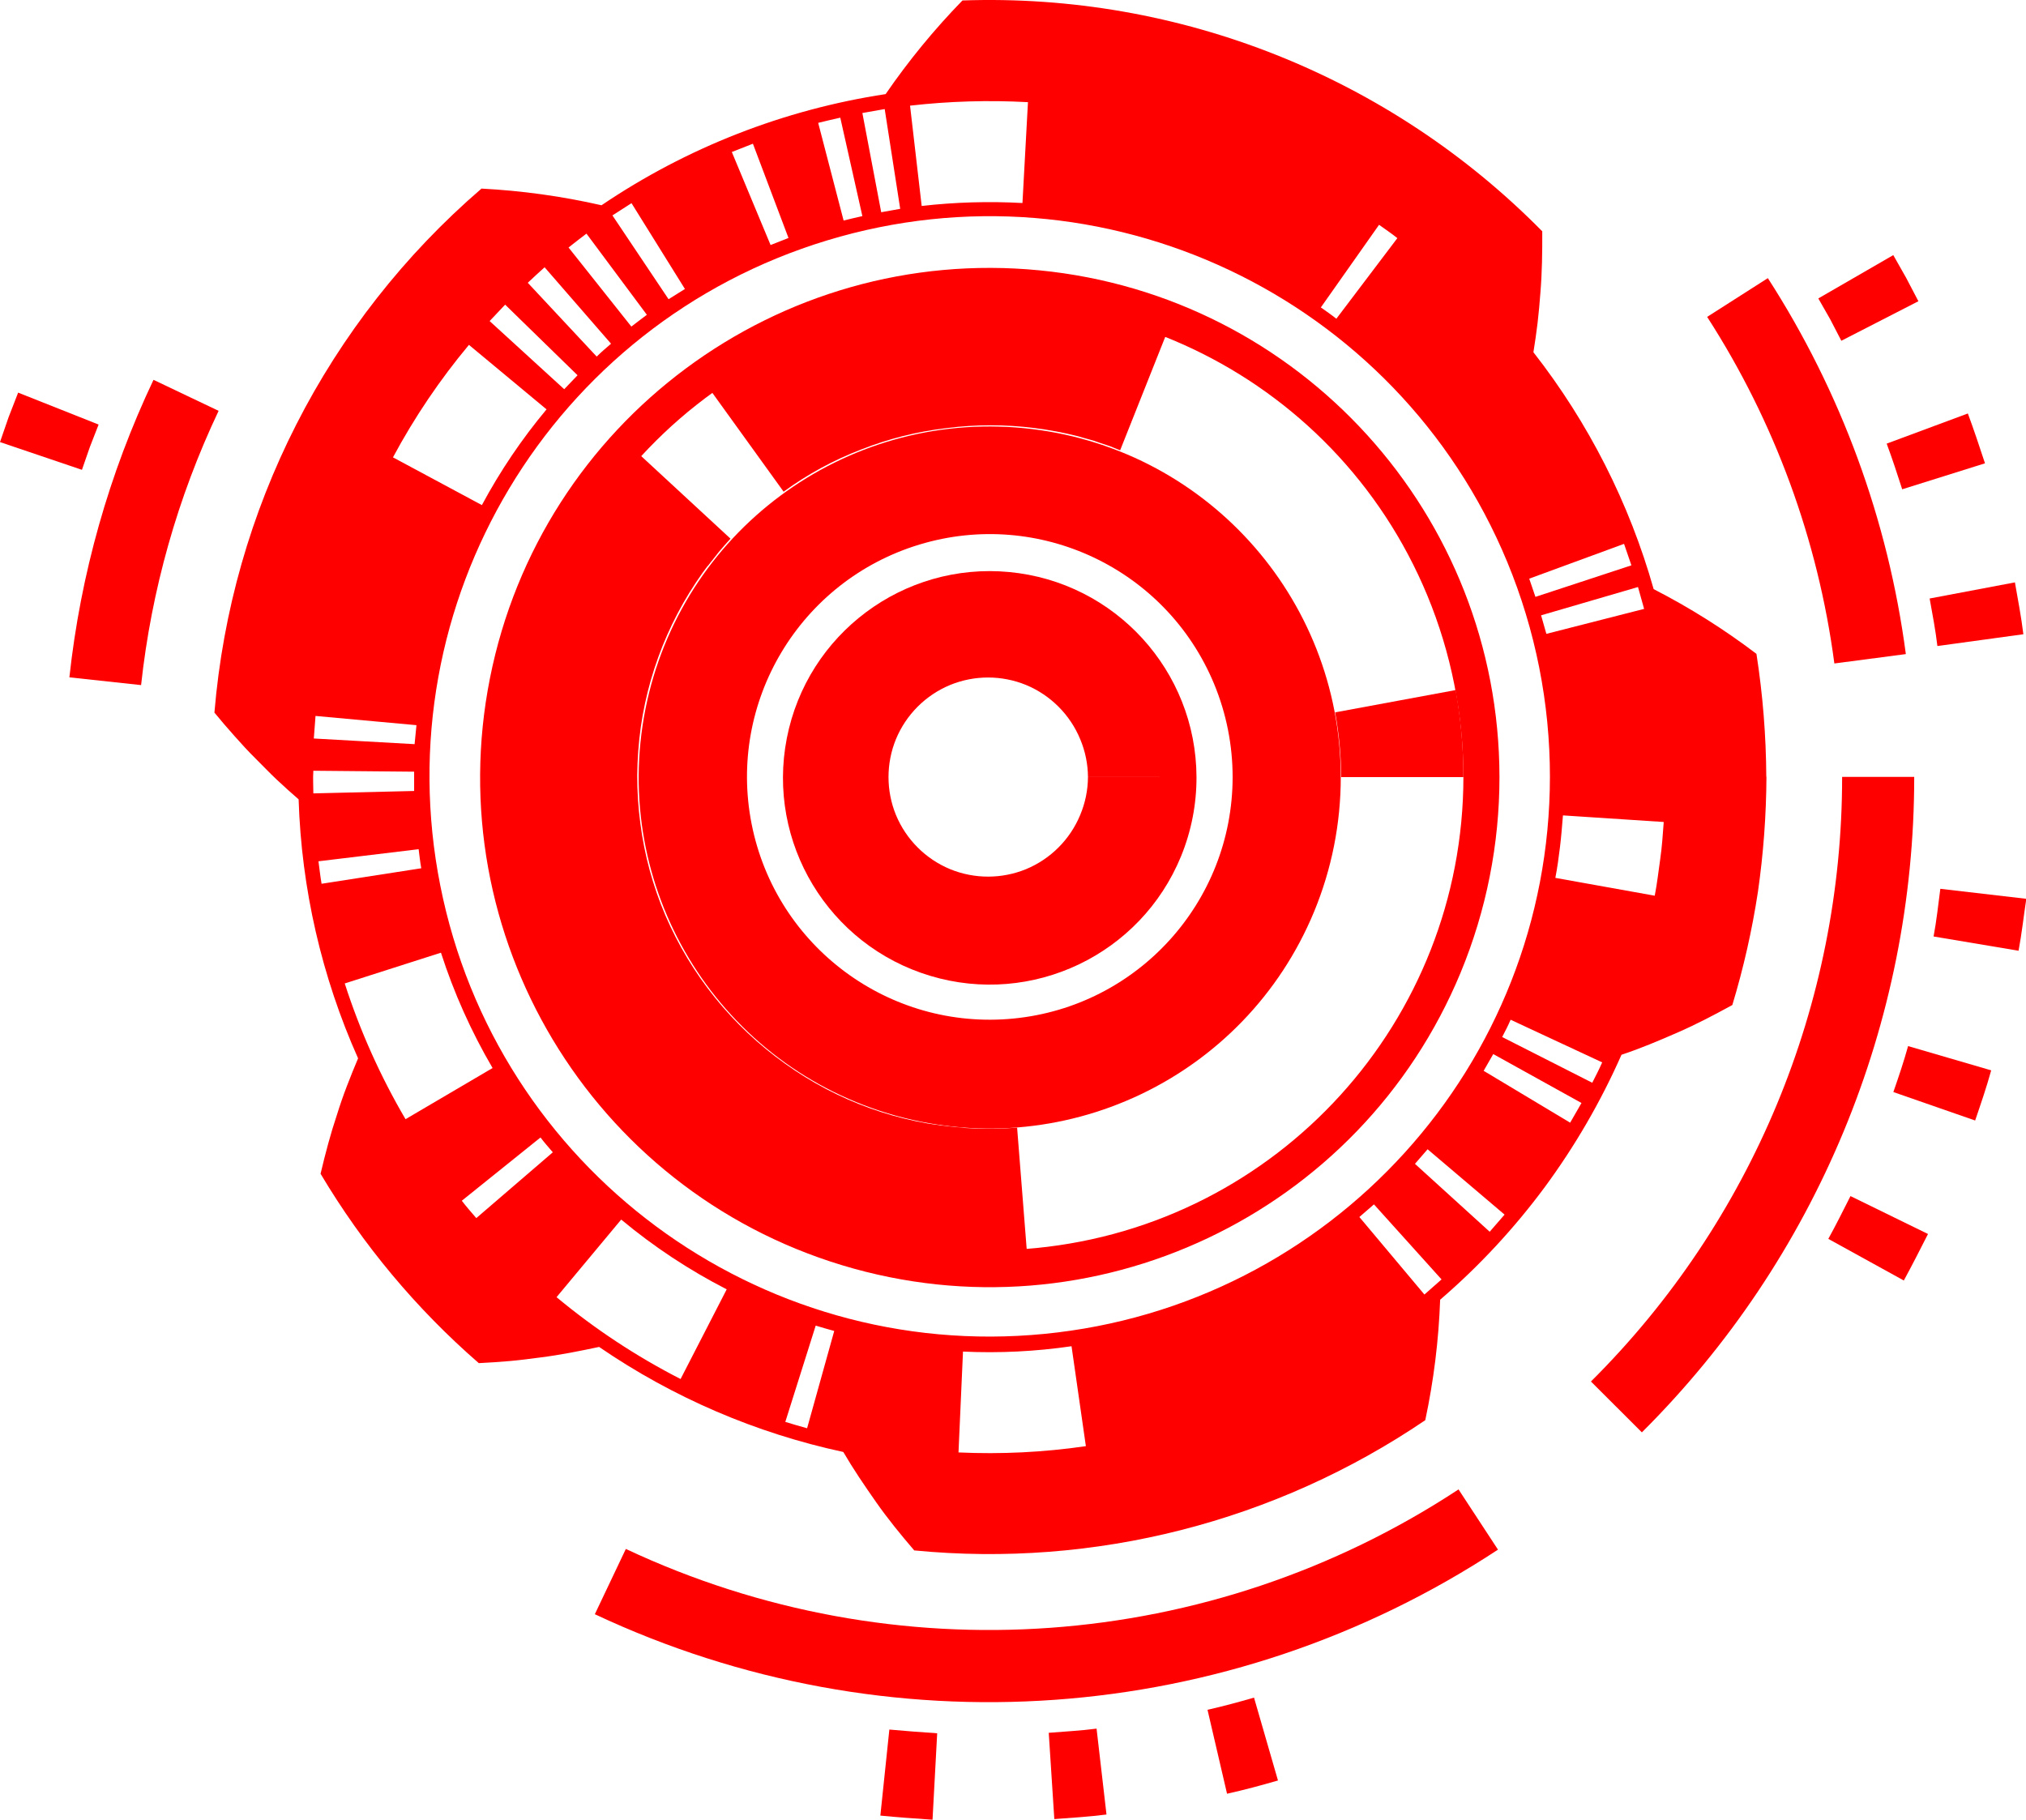
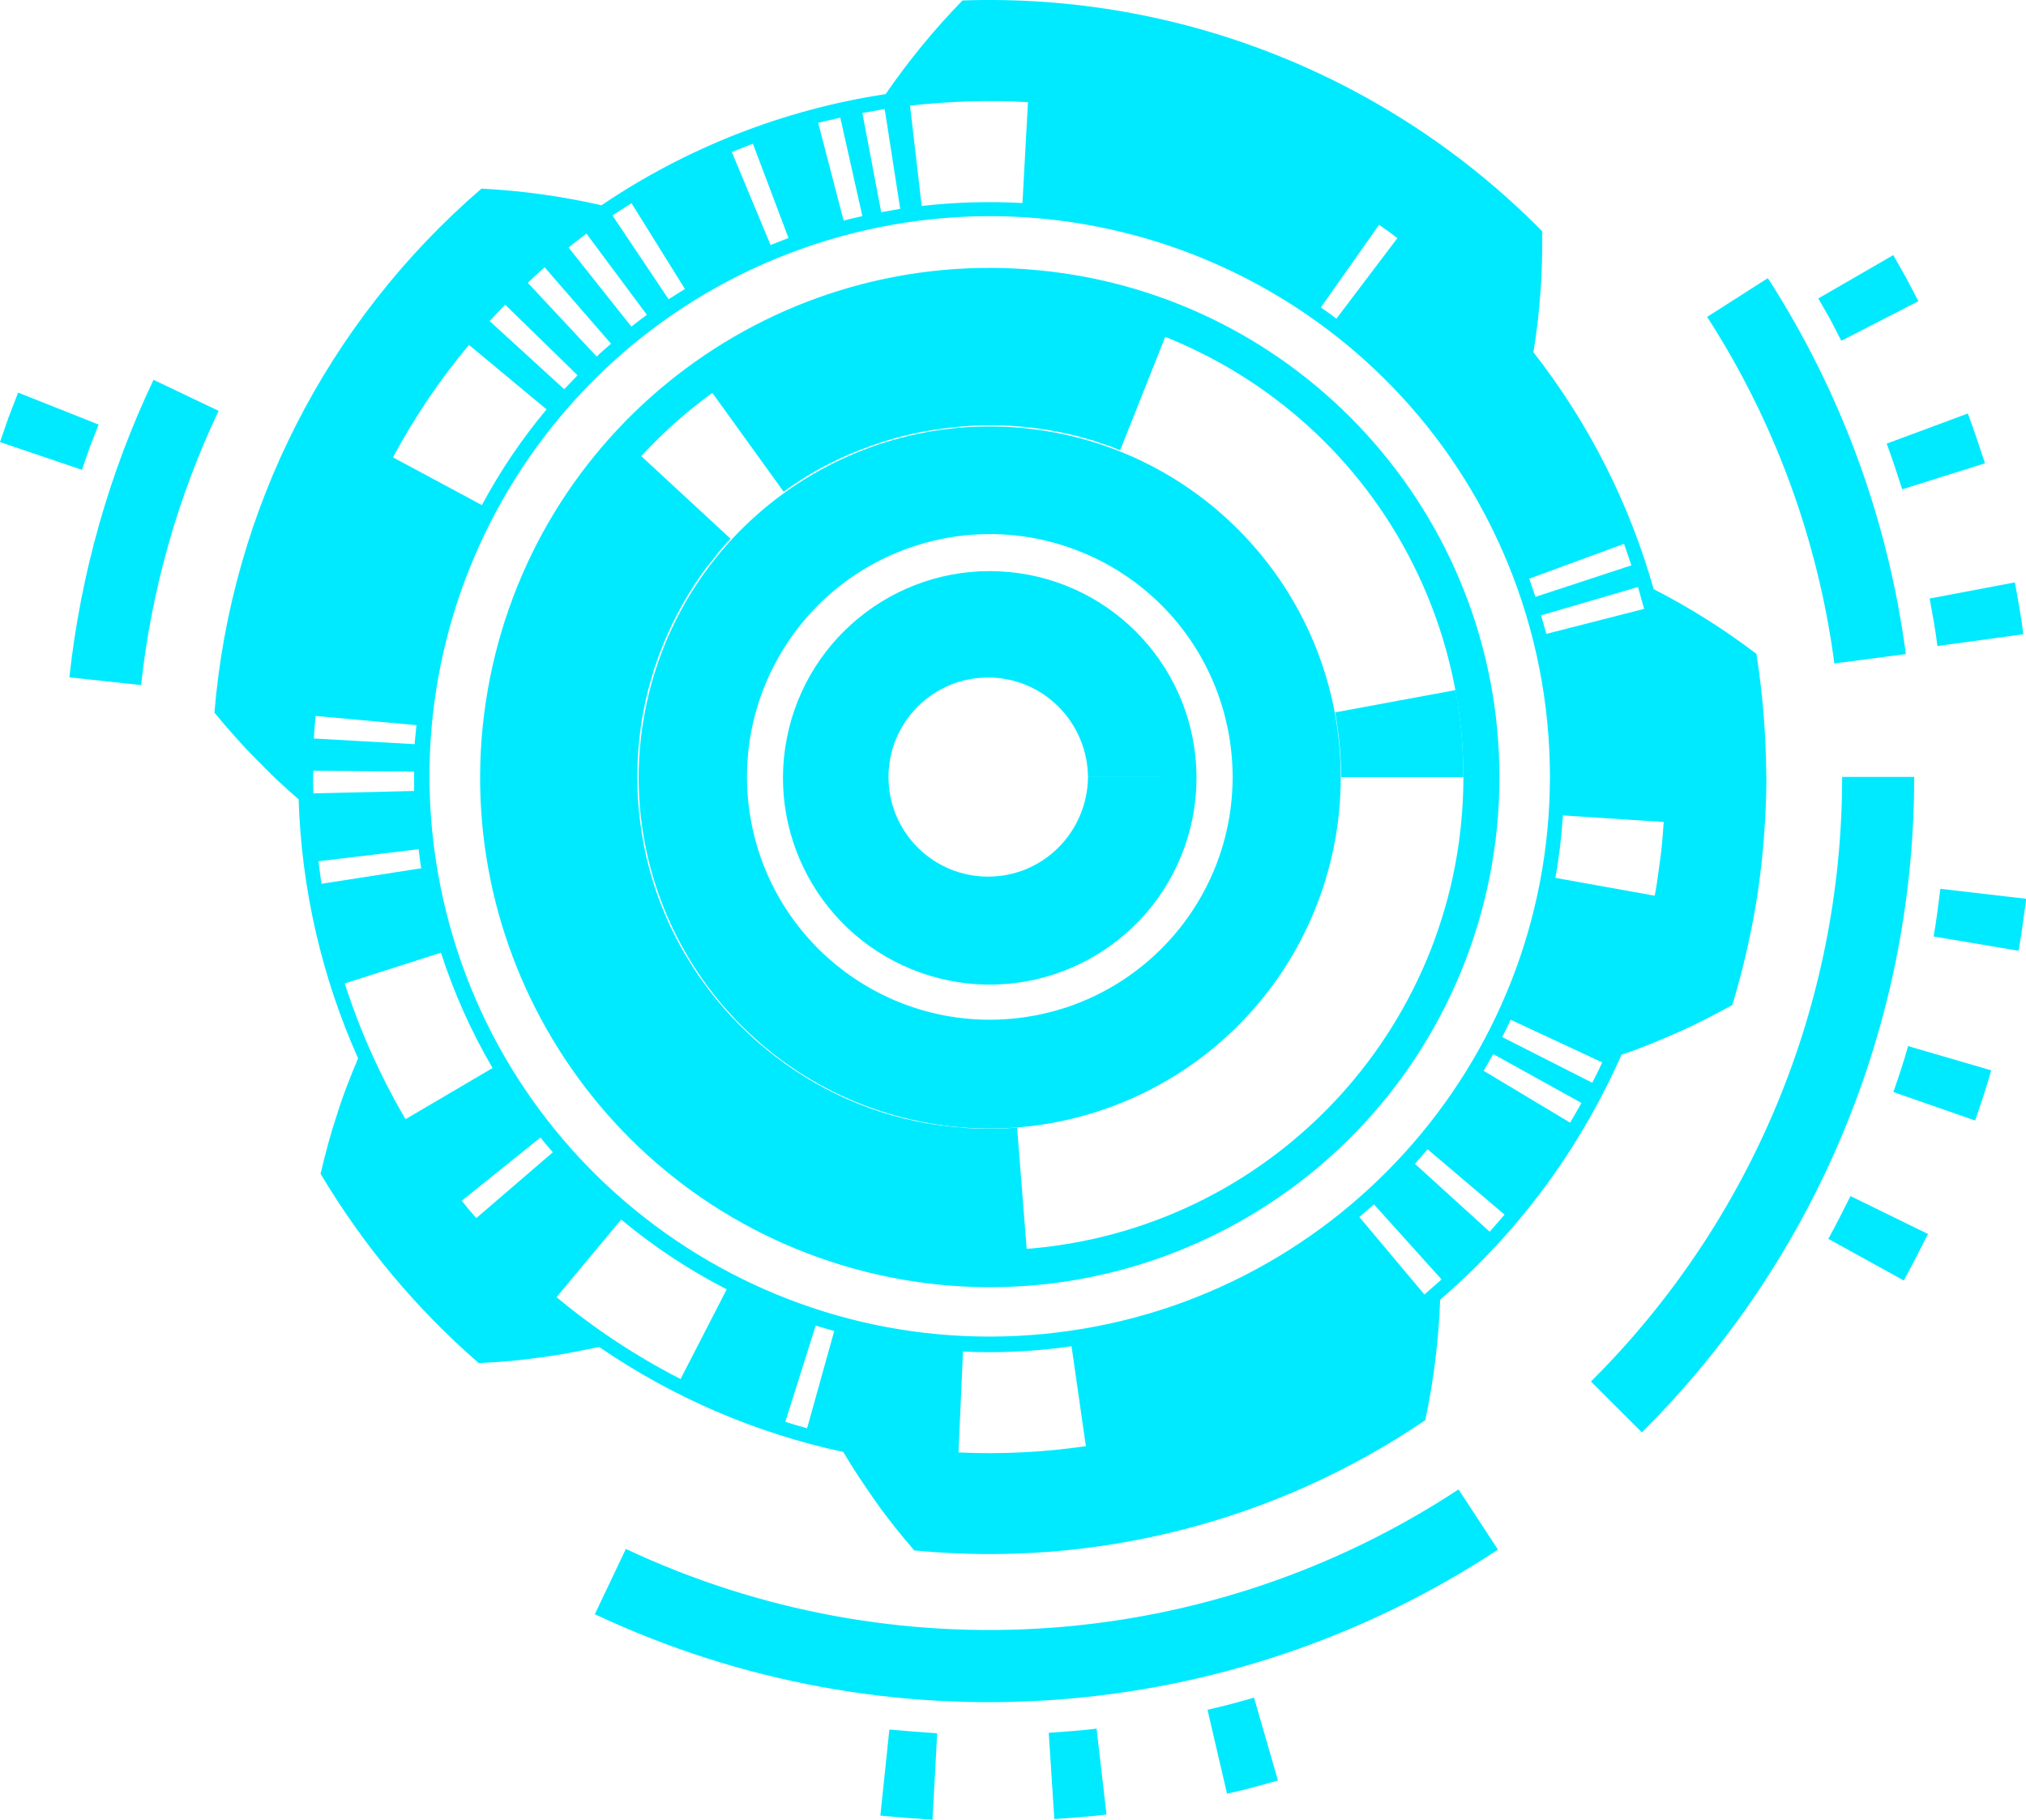
<svg xmlns="http://www.w3.org/2000/svg" viewBox="0 0 261.34 234.75">
  <defs>
-     <style>.cls-1{fill:hsl(0, 100%, 50%);}</style>
+     <style>.cls-1{fill:#00eaff;}</style>
  </defs>
  <g id="Layer_2" data-name="Layer 2">
    <g id="Layer_1-2" data-name="Layer 1">
      <path class="cls-1" d="M154.34,100.25a26.67,26.67,0,1,0-2,10.23,26.79,26.79,0,0,0,2-10.23h-14a12.81,12.81,0,0,1-1,4.88,12.92,12.92,0,0,1-7,7,12.93,12.93,0,0,1-9.77,0,12.92,12.92,0,0,1-7-7,12.93,12.93,0,0,1,0-9.77,12.92,12.92,0,0,1,7-7,12.93,12.93,0,0,1,9.77,0,12.92,12.92,0,0,1,7,7,12.81,12.81,0,0,1,1,4.88Z" />
      <path class="cls-1" d="M172.95,100.25a45.28,45.28,0,1,0-3.44,17.36,45.42,45.42,0,0,0,3.44-17.36H159a31.32,31.32,0,1,1-2.38-12,31.45,31.45,0,0,1,2.38,12Z" />
      <path class="cls-1" d="M193.42,100.25a65.74,65.74,0,1,0-5,25.2,65.92,65.92,0,0,0,5-25.2h-4.65a61.09,61.09,0,1,1-4.65-23.42,61.26,61.26,0,0,1,4.65,23.42Z" />
      <path class="cls-1" d="M117.82,162.56a64.64,64.64,0,0,0,14.77.53l-1.39-17.62a47,47,0,0,1-10.68-.38Z" />
      <path class="cls-1" d="M78.91,60.15A63,63,0,0,0,91,151.59a62.38,62.38,0,0,0,32,11.53l1.26-17.63a44.67,44.67,0,0,1-23-8.28,45.65,45.65,0,0,1-15.42-19.1,44.85,44.85,0,0,1-3.24-11.89,46.19,46.19,0,0,1-.4-6.22,48.77,48.77,0,0,1,.46-6.22A45.38,45.38,0,0,1,92.54,71.4Z" />
      <path class="cls-1" d="M81.25,57.49c-.73.76-1.39,1.59-2.1,2.38s-1.31,1.66-2,2.48L91.3,73c.49-.59.93-1.21,1.42-1.79s1-1.17,1.51-1.72Z" />
      <path class="cls-1" d="M151,41.72,149.18,41l-1.87-.63c-1.24-.46-2.53-.75-3.79-1.13a64.09,64.09,0,0,0-7.77-1.49,62.46,62.46,0,0,0-15.83-.07,61.36,61.36,0,0,0-15.31,3.85,60.72,60.72,0,0,0-13.87,7.56l10.34,14.34a43.08,43.08,0,0,1,10-5.44,43.68,43.68,0,0,1,11-2.76,44.82,44.82,0,0,1,11.44,0,46.41,46.41,0,0,1,5.58,1.06c.9.29,1.83.47,2.72.82l1.35.45,1.32.53Z" />
      <path class="cls-1" d="M188.77,100.25a62.68,62.68,0,0,0-1-11.23l-15.55,2.88a46.86,46.86,0,0,1,.78,8.35Z" />
      <path class="cls-1" d="M199.93,100.25h27.91a106.91,106.91,0,0,0-1.27-15.9A89.26,89.26,0,0,0,213.31,76,88.86,88.86,0,0,0,197.8,45.44c.2-1.25.39-2.53.54-3.8s.26-2.55.36-3.86c.22-2.63.25-5.23.24-7.94A100.11,100.11,0,0,0,124.15.06a91.91,91.91,0,0,0-9.91,12.08A89.39,89.39,0,0,0,77.59,26.48a90.71,90.71,0,0,0-15.48-2.15A100.09,100.09,0,0,0,27.66,91.93q1.28,1.56,2.57,3c.88,1,1.8,2,2.7,2.89s1.8,1.84,2.74,2.73,1.9,1.74,2.85,2.57a88.86,88.86,0,0,0,7.67,33.41q-.74,1.75-1.44,3.57t-1.27,3.66c-.84,2.5-1.5,5-2.13,7.66a100.33,100.33,0,0,0,20.41,24.43c1.35-.07,2.66-.15,4-.27s2.64-.29,3.93-.46c2.56-.32,5.14-.84,7.59-1.36a88.64,88.64,0,0,0,31.5,13.55c1.29,2.21,2.71,4.3,4.23,6.47s3.17,4.19,4.92,6.23a100.07,100.07,0,0,0,65.92-16.8,90.24,90.24,0,0,0,1.92-15.54,89.35,89.35,0,0,0,13.46-14.48,90.32,90.32,0,0,0,9.93-17.12c2.44-.81,4.76-1.79,7.19-2.85s4.74-2.27,7.11-3.57a105.34,105.34,0,0,0,3.3-14.59,108.38,108.38,0,0,0,1.1-14.86H199.93a72.26,72.26,0,1,1-5.5-27.69A72.44,72.44,0,0,1,199.93,100.25Zm.7,13c.26-1.34.44-2.68.6-4s.27-2.71.38-4.06l13,.85c-.12,1.59-.22,3.19-.45,4.77s-.4,3.17-.71,4.74Zm-6.86,20.53c.38-.74.77-1.47,1.09-2.23l11.81,5.5c-.39.9-.84,1.76-1.28,2.63Zm-2.39,4.36,1.24-2.16L204,142.29l-1.46,2.54Zm-8.86,12,1.63-1.88,9.93,8.43-1.92,2.21ZM175.35,157l1.88-1.63,8.72,9.68L183.74,167Zm-51.13,17.36a73.37,73.37,0,0,0,14-.69l1.85,12.89a86.38,86.38,0,0,1-16.43.81Zm-19-3.35c.79.25,1.59.46,2.39.69l-3.5,12.55c-.94-.27-1.88-.52-2.81-.82ZM80.13,157.33a74.1,74.1,0,0,0,13.61,9L87.79,177.9a87.12,87.12,0,0,1-16-10.56ZM56.88,122.9a74.8,74.8,0,0,0,6.66,14.88l-11.23,6.6a87.83,87.83,0,0,1-7.84-17.51Zm4.56,34.24c-.64-.74-1.28-1.47-1.87-2.24l10.15-8.16c.5.66,1.05,1.28,1.59,1.91M54,109.55c.11.82.19,1.65.34,2.46l-12.86,2c-.17-1-.27-1.93-.4-2.9Zm-.58-10c0,.83,0,1.66,0,2.49l-13,.31c0-1-.07-1.94,0-2.92Zm.3-6L53.48,96l-13-.73.22-2.91ZM70.5,52.81a73.3,73.3,0,0,0-8.34,12.35L50.69,59a86.32,86.32,0,0,1,9.8-14.51Zm4-4.4-1.72,1.8-9.62-8.79,2-2.12Zm4.32-4.07c-.63.54-1.26,1.08-1.85,1.66l-8.89-9.52c.7-.68,1.43-1.32,2.17-2Zm4.62-3.73c-.67.49-1.31,1-2,1.52l-8.1-10.2c.77-.6,1.52-1.21,2.31-1.79Zm4.91-3.33L86.24,38.6,79,27.79l2.46-1.58Zm13.36-6.58-2.31.91-5-12,2.72-1.07Zm9.53-2.82c-.81.19-1.62.36-2.42.57l-3.28-12.6c.94-.24,1.9-.45,2.85-.67Zm4.88-.94-2.45.44-2.43-12.8,2.88-.51Zm15.77-.75a77.61,77.61,0,0,0-13,.38l-1.5-12.94a90.62,90.62,0,0,1,15.21-.45Zm40.49,14.93c-.65-.52-1.34-1-2-1.46L177.89,29c.79.57,1.6,1.11,2.36,1.72ZM198.06,77l-.8-2.35,12.23-4.49.95,2.77Zm1.41,4.77-.68-2.39,12.5-3.65.79,2.82Z" />
      <path class="cls-1" d="M193.23,199.91a119.47,119.47,0,0,1-116.5,8.33l4-8.42a110.17,110.17,0,0,0,107.41-7.68Z" />
      <path class="cls-1" d="M28.2,53a110.35,110.35,0,0,0-10,35.38l-9.25-1A119.66,119.66,0,0,1,19.8,49Z" />
      <path class="cls-1" d="M236.62,85.59a108.76,108.76,0,0,0-16.41-44.71l7.83-5a118.06,118.06,0,0,1,17.8,48.5Z" />
      <path class="cls-1" d="M205.22,178.22a109.9,109.9,0,0,0,32.4-78h9.3a119.2,119.2,0,0,1-35.13,84.56Z" />
      <path class="cls-1" d="M260.38,122.65c.42-2.23.66-4.47,1-6.7l-11.09-1.29c-.27,2.05-.49,4.11-.87,6.15Z" />
      <path class="cls-1" d="M254.78,144.55c.73-2.14,1.47-4.29,2.07-6.47l-10.72-3.13c-.55,2-1.23,4-1.9,5.93Z" />
      <path class="cls-1" d="M245.58,165.19c1.09-2,2.1-4,3.12-6l-10-4.89c-.94,1.85-1.86,3.71-2.86,5.52Z" />
      <path class="cls-1" d="M158.28,231.4c2.21-.49,4.4-1.08,6.57-1.71L161.76,219c-2,.58-4,1.12-6,1.57Z" />
      <path class="cls-1" d="M136,234.67c2.24-.17,4.49-.3,6.73-.59L141.45,223c-2.05.27-4.11.37-6.17.54Z" />
      <path class="cls-1" d="M113.56,234.22c2.24.22,4.48.38,6.73.53l.6-11.15c-2.06-.14-4.12-.29-6.17-.48Z" />
      <polygon class="cls-1" points="2.34 50.65 1.11 53.82 0 57.03 10.57 60.61 11.59 57.67 12.72 54.77 2.34 50.65" />
      <polygon class="cls-1" points="247.46 38.86 245.89 35.86 244.22 32.91 234.55 38.5 236.09 41.2 237.52 43.96 247.46 38.86" />
      <path class="cls-1" d="M256.05,59.77c-.71-2.15-1.42-4.3-2.21-6.43l-10.47,3.89c.72,1.95,1.37,3.92,2,5.89Z" />
      <path class="cls-1" d="M261,81.82c-.27-2.24-.7-4.46-1.09-6.69l-11,2.08c.36,2,.76,4.08,1,6.13Z" />
    </g>
  </g>
</svg>
